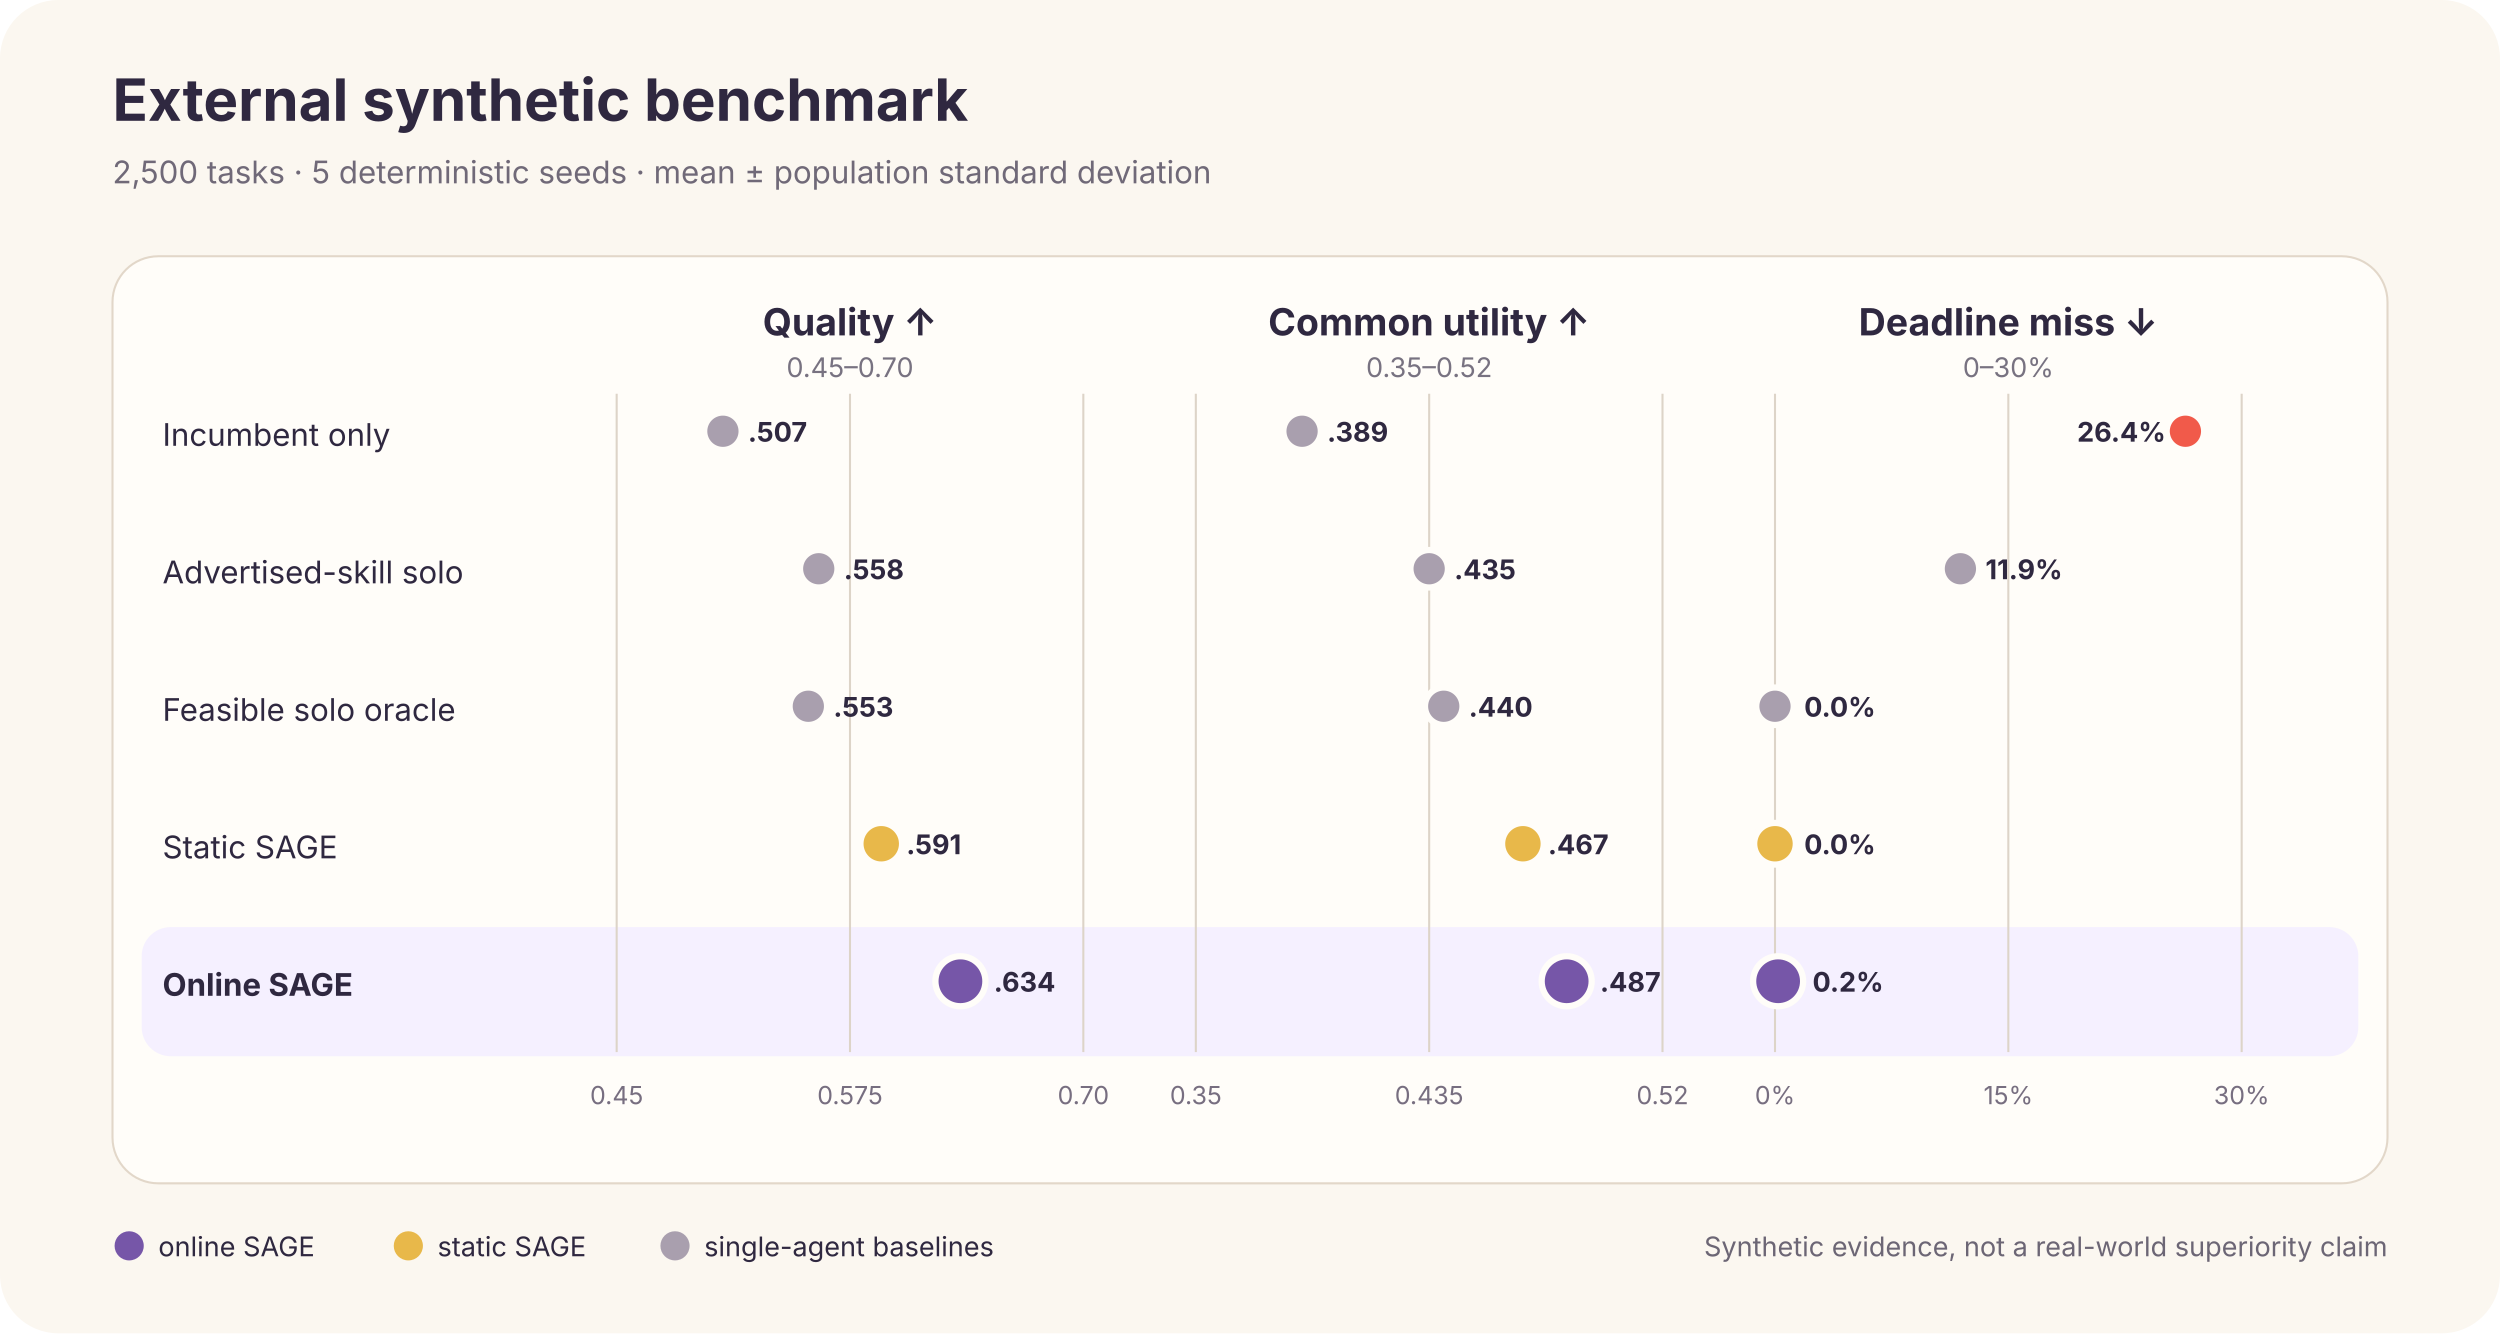
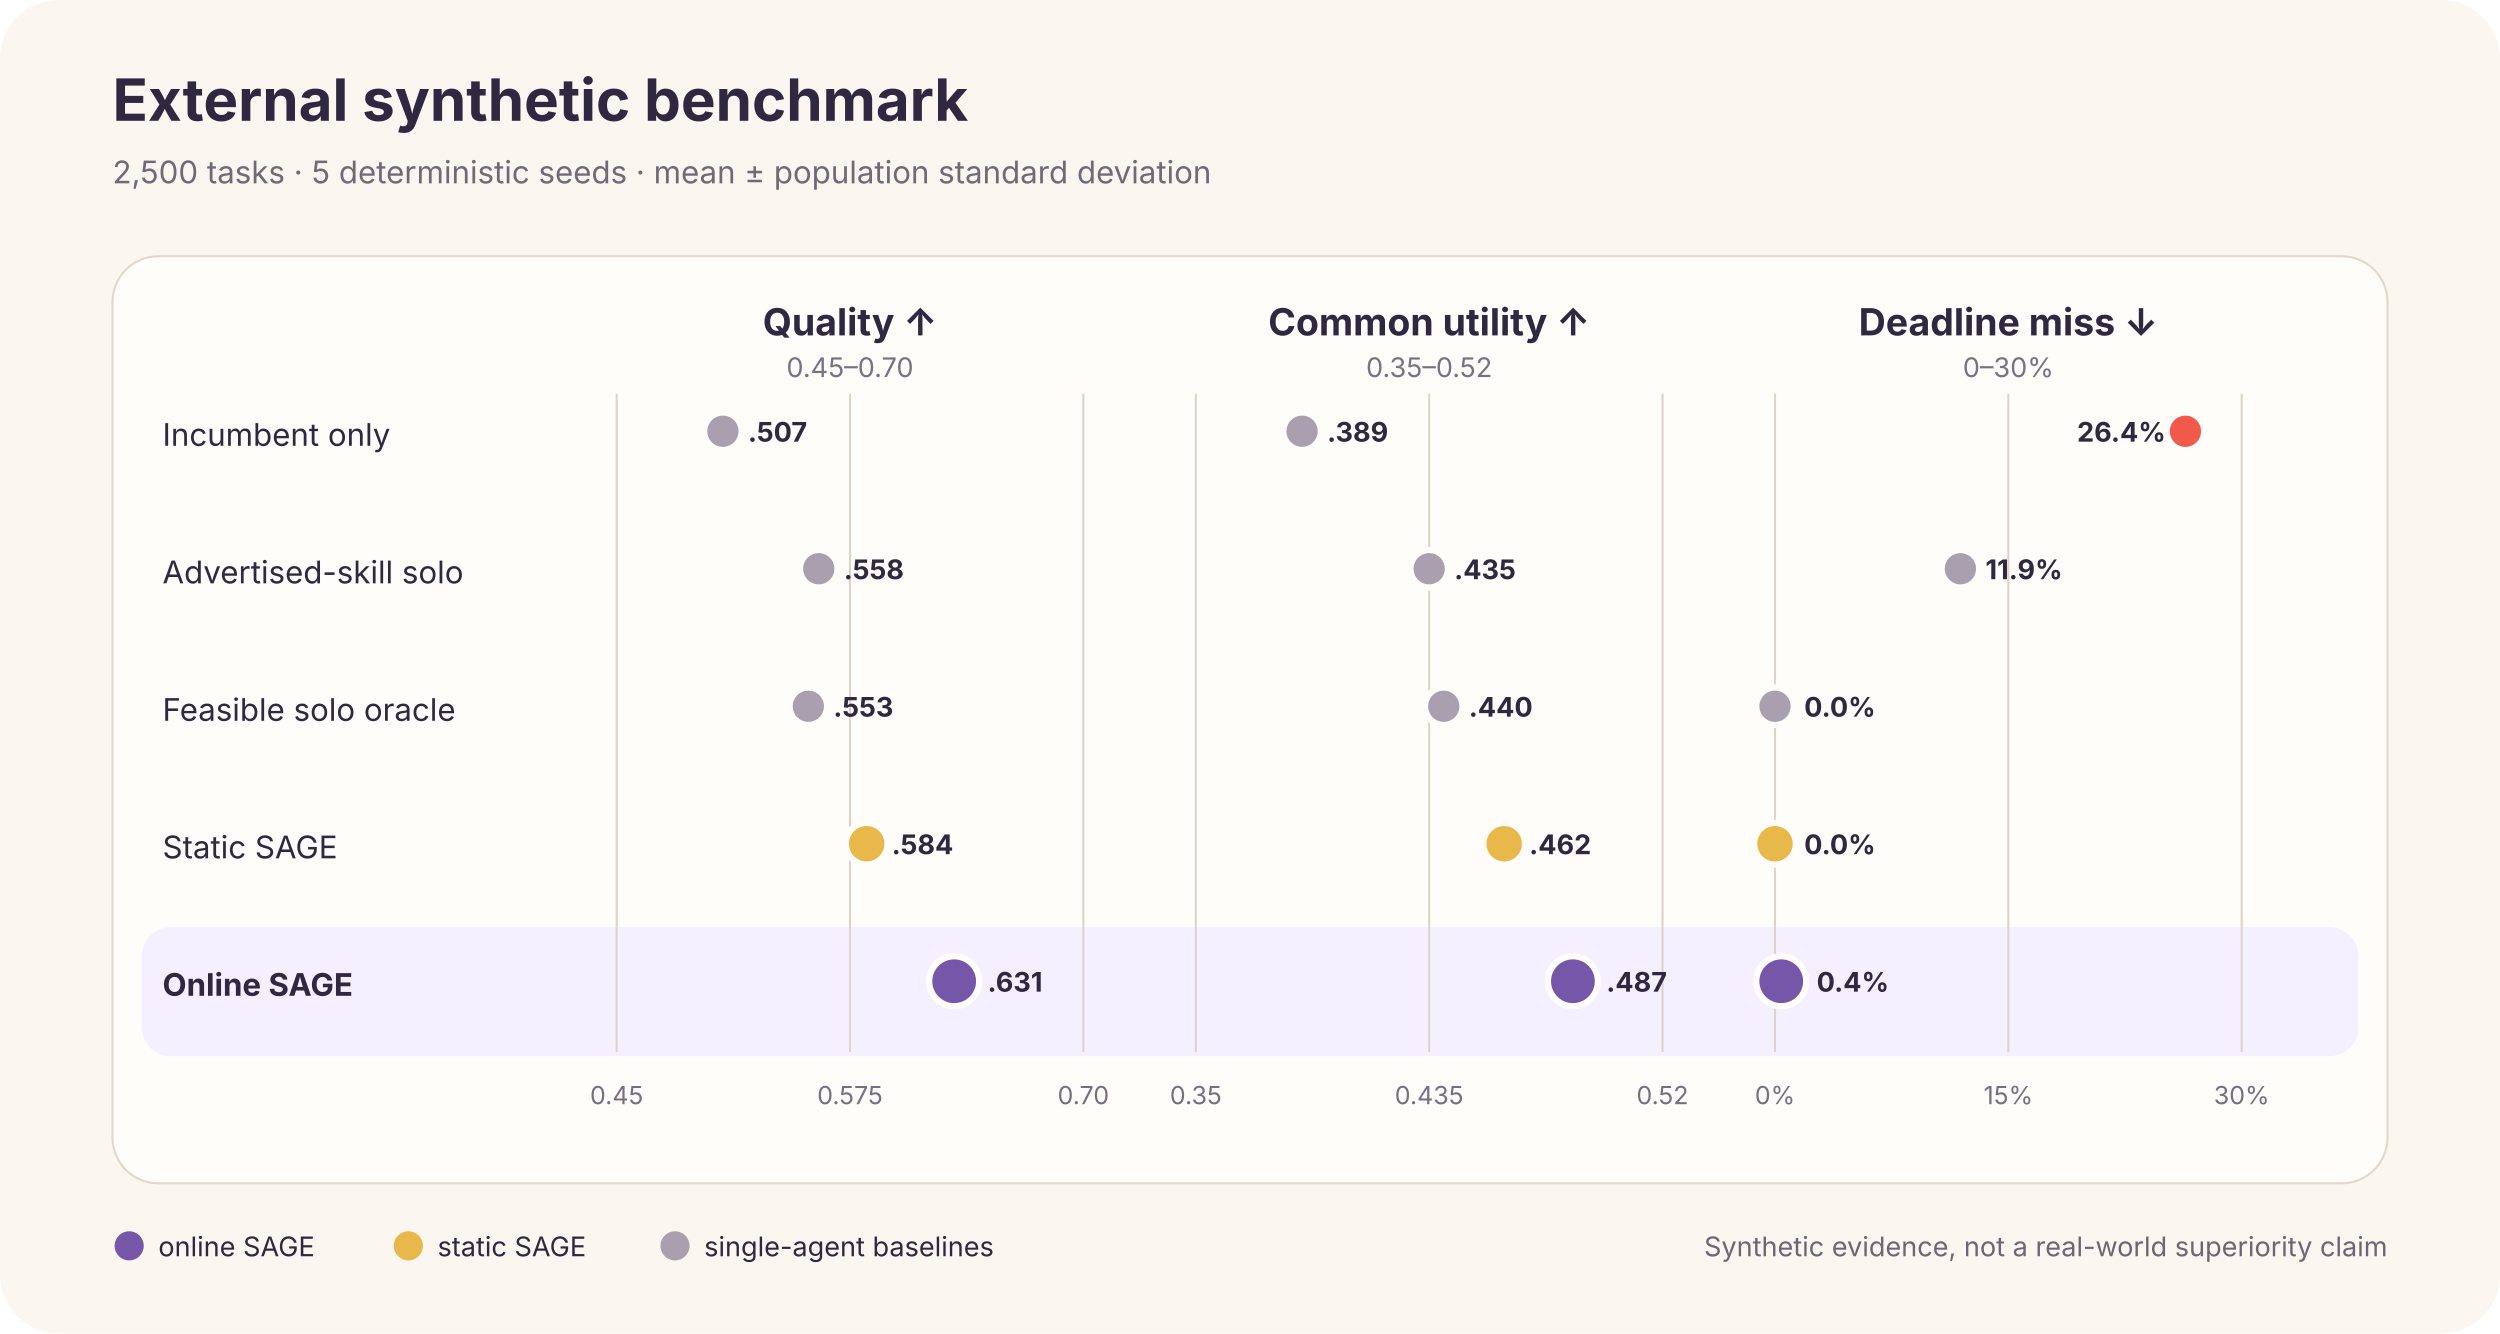
<svg xmlns="http://www.w3.org/2000/svg" width="1200" height="640" viewBox="0 0 1200 640" role="img" aria-labelledby="title desc">
  <defs>
    <style>.t{font-family:Inter,Arial,sans-serif;fill:#2F2840}.h{font-weight:700}.small{font-size:13px}.body{font-size:15px}.grid{stroke:#DDD4C8;stroke-width:1}.err{stroke:#2F2840;stroke-width:2}.tick{font-size:12px;fill:#776E80}</style>
  </defs>
  <rect width="1200" height="640" rx="28" fill="#FBF7F0" />
  <text x="54" y="58" class="t h" font-size="28">External synthetic benchmark</text>
  <text x="54" y="88" class="t body" opacity=".68">2,500 tasks · 5 deterministic seeds · mean ± population standard deviation</text>
  <g transform="translate(54 123)">
    <rect width="1092" height="445" rx="22" fill="#FFFDF9" stroke="#E2D7C9" />
    <rect x="14" y="322" width="1064" height="62" rx="14" fill="#F5F0FF" />
    <g class="t body">
      <text x="24" y="91">Incumbent only</text>
      <text x="24" y="157">Advertised-skill solo</text>
      <text x="24" y="223">Feasible solo oracle</text>
      <text x="24" y="289">Static SAGE</text>
      <text x="24" y="355" class="h">Online SAGE</text>
    </g>
    <g transform="translate(222 0)">
      <text x="132" y="38" text-anchor="middle" class="t h" font-size="18">Quality ↑</text>
      <text x="132" y="58" text-anchor="middle" class="t small" opacity=".65">0.45–0.70</text>
      <g class="grid">
        <path d="M20 66V382M132 66V382M244 66V382" />
      </g>
      <g class="t tick">
        <text x="20" y="407" text-anchor="middle">0.45</text>
        <text x="132" y="407" text-anchor="middle">0.575</text>
        <text x="244" y="407" text-anchor="middle">0.70</text>
      </g>
      <g class="err">
-         <path d="M68 84h6M71 79v10M112.5 150h9M117 145v10M107.5 216h9M112 211v10M140.5 282h13M147 277v10M179.5 348h11M185 343v10" />
+         <path d="M68 84h6M71 79v10M112.5 150h9M117 145v10M107.5 216h9M112 211v10M134 282h12.5M140 277v10M176.5 348h11M182 343v10" />
      </g>
      <g stroke="#FFFDF9" stroke-width="3">
        <circle cx="71" cy="84" r="9" fill="#A99FAE" />
        <circle cx="117" cy="150" r="9" fill="#A99FAE" />
        <circle cx="112" cy="216" r="9" fill="#A99FAE" />
-         <circle cx="147" cy="282" r="10" fill="#E8B84A" />
-         <circle cx="185" cy="348" r="12" fill="#7656A8" />
+         <circle cx="140" cy="282" r="10" fill="#E8B84A" />
+         <circle cx="182" cy="348" r="12" fill="#7656A8" />
      </g>
      <g class="t small h">
        <text x="83" y="89">.507</text>
        <text x="129" y="155">.558</text>
        <text x="124" y="221">.553</text>
-         <text x="159" y="287">.591</text>
-         <text x="201" y="353">.634</text>
+         <text x="152" y="287">.584</text>
+         <text x="198" y="353">.631</text>
      </g>
    </g>
    <g transform="translate(500 0)">
      <text x="132" y="38" text-anchor="middle" class="t h" font-size="18">Common utility ↑</text>
      <text x="132" y="58" text-anchor="middle" class="t small" opacity=".65">0.35–0.52</text>
      <g class="grid">
        <path d="M20 66V382M132 66V382M244 66V382" />
      </g>
      <g class="t tick">
        <text x="20" y="407" text-anchor="middle">0.35</text>
        <text x="132" y="407" text-anchor="middle">0.435</text>
        <text x="244" y="407" text-anchor="middle">0.52</text>
      </g>
      <g class="err">
-         <path d="M68.5 84h5M71 79v10M125.5 150h13M132 145v10M132.5 216h13M139 211v10M168 282h18M177 277v10M190 348h16M198 343v10" />
+         <path d="M68.5 84h5M71 79v10M125.5 150h13M132 145v10M132.5 216h13M139 211v10M158.5 282h18M168 277v10M193 348h16M201 343v10" />
      </g>
      <g stroke="#FFFDF9" stroke-width="3">
        <circle cx="71" cy="84" r="9" fill="#A99FAE" />
        <circle cx="132" cy="150" r="9" fill="#A99FAE" />
        <circle cx="139" cy="216" r="9" fill="#A99FAE" />
-         <circle cx="177" cy="282" r="10" fill="#E8B84A" />
-         <circle cx="198" cy="348" r="12" fill="#7656A8" />
+         <circle cx="168" cy="282" r="10" fill="#E8B84A" />
+         <circle cx="201" cy="348" r="12" fill="#7656A8" />
      </g>
      <g class="t small h">
        <text x="83" y="89">.389</text>
        <text x="144" y="155">.435</text>
        <text x="151" y="221">.440</text>
-         <text x="189" y="287">.467</text>
-         <text x="214" y="353">.487</text>
+         <text x="180" y="287">.462</text>
+         <text x="217" y="353">.487</text>
      </g>
    </g>
    <g transform="translate(778 0)">
      <text x="132" y="38" text-anchor="middle" class="t h" font-size="18">Deadline miss ↓</text>
      <text x="132" y="58" text-anchor="middle" class="t small" opacity=".65">0–30%</text>
      <g class="grid">
        <path d="M20 66V382M132 66V382M244 66V382" />
      </g>
      <g class="t tick">
        <text x="20" y="407" text-anchor="middle">0%</text>
        <text x="132" y="407" text-anchor="middle">15%</text>
        <text x="244" y="407" text-anchor="middle">30%</text>
      </g>
      <g stroke="#FFFDF9" stroke-width="3">
        <circle cx="217" cy="84" r="9" fill="#F15A4A" />
        <circle cx="109" cy="150" r="9" fill="#A99FAE" />
        <circle cx="20" cy="216" r="9" fill="#A99FAE" />
        <circle cx="20" cy="282" r="10" fill="#E8B84A" />
-         <circle cx="21.5" cy="348" r="12" fill="#7656A8" />
+         <circle cx="23" cy="348" r="12" fill="#7656A8" />
      </g>
      <g class="t small h">
        <text x="165" y="89">26.4%</text>
        <text x="121" y="155">11.9%</text>
        <text x="34" y="221">0.0%</text>
        <text x="34" y="287">0.0%</text>
-         <text x="38" y="353">0.2%</text>
+         <text x="40" y="353">0.4%</text>
      </g>
    </g>
  </g>
  <g transform="translate(54 590)">
    <circle cx="8" cy="8" r="7" fill="#7656A8" />
    <text x="22" y="13" class="t small">online SAGE</text>
    <circle cx="142" cy="8" r="7" fill="#E8B84A" />
    <text x="156" y="13" class="t small">static SAGE</text>
    <circle cx="270" cy="8" r="7" fill="#A99FAE" />
    <text x="284" y="13" class="t small">single-agent baselines</text>
    <text x="1092" y="13" text-anchor="end" class="t small" opacity=".7">Synthetic evidence, not a real-world superiority claim</text>
  </g>
</svg>
